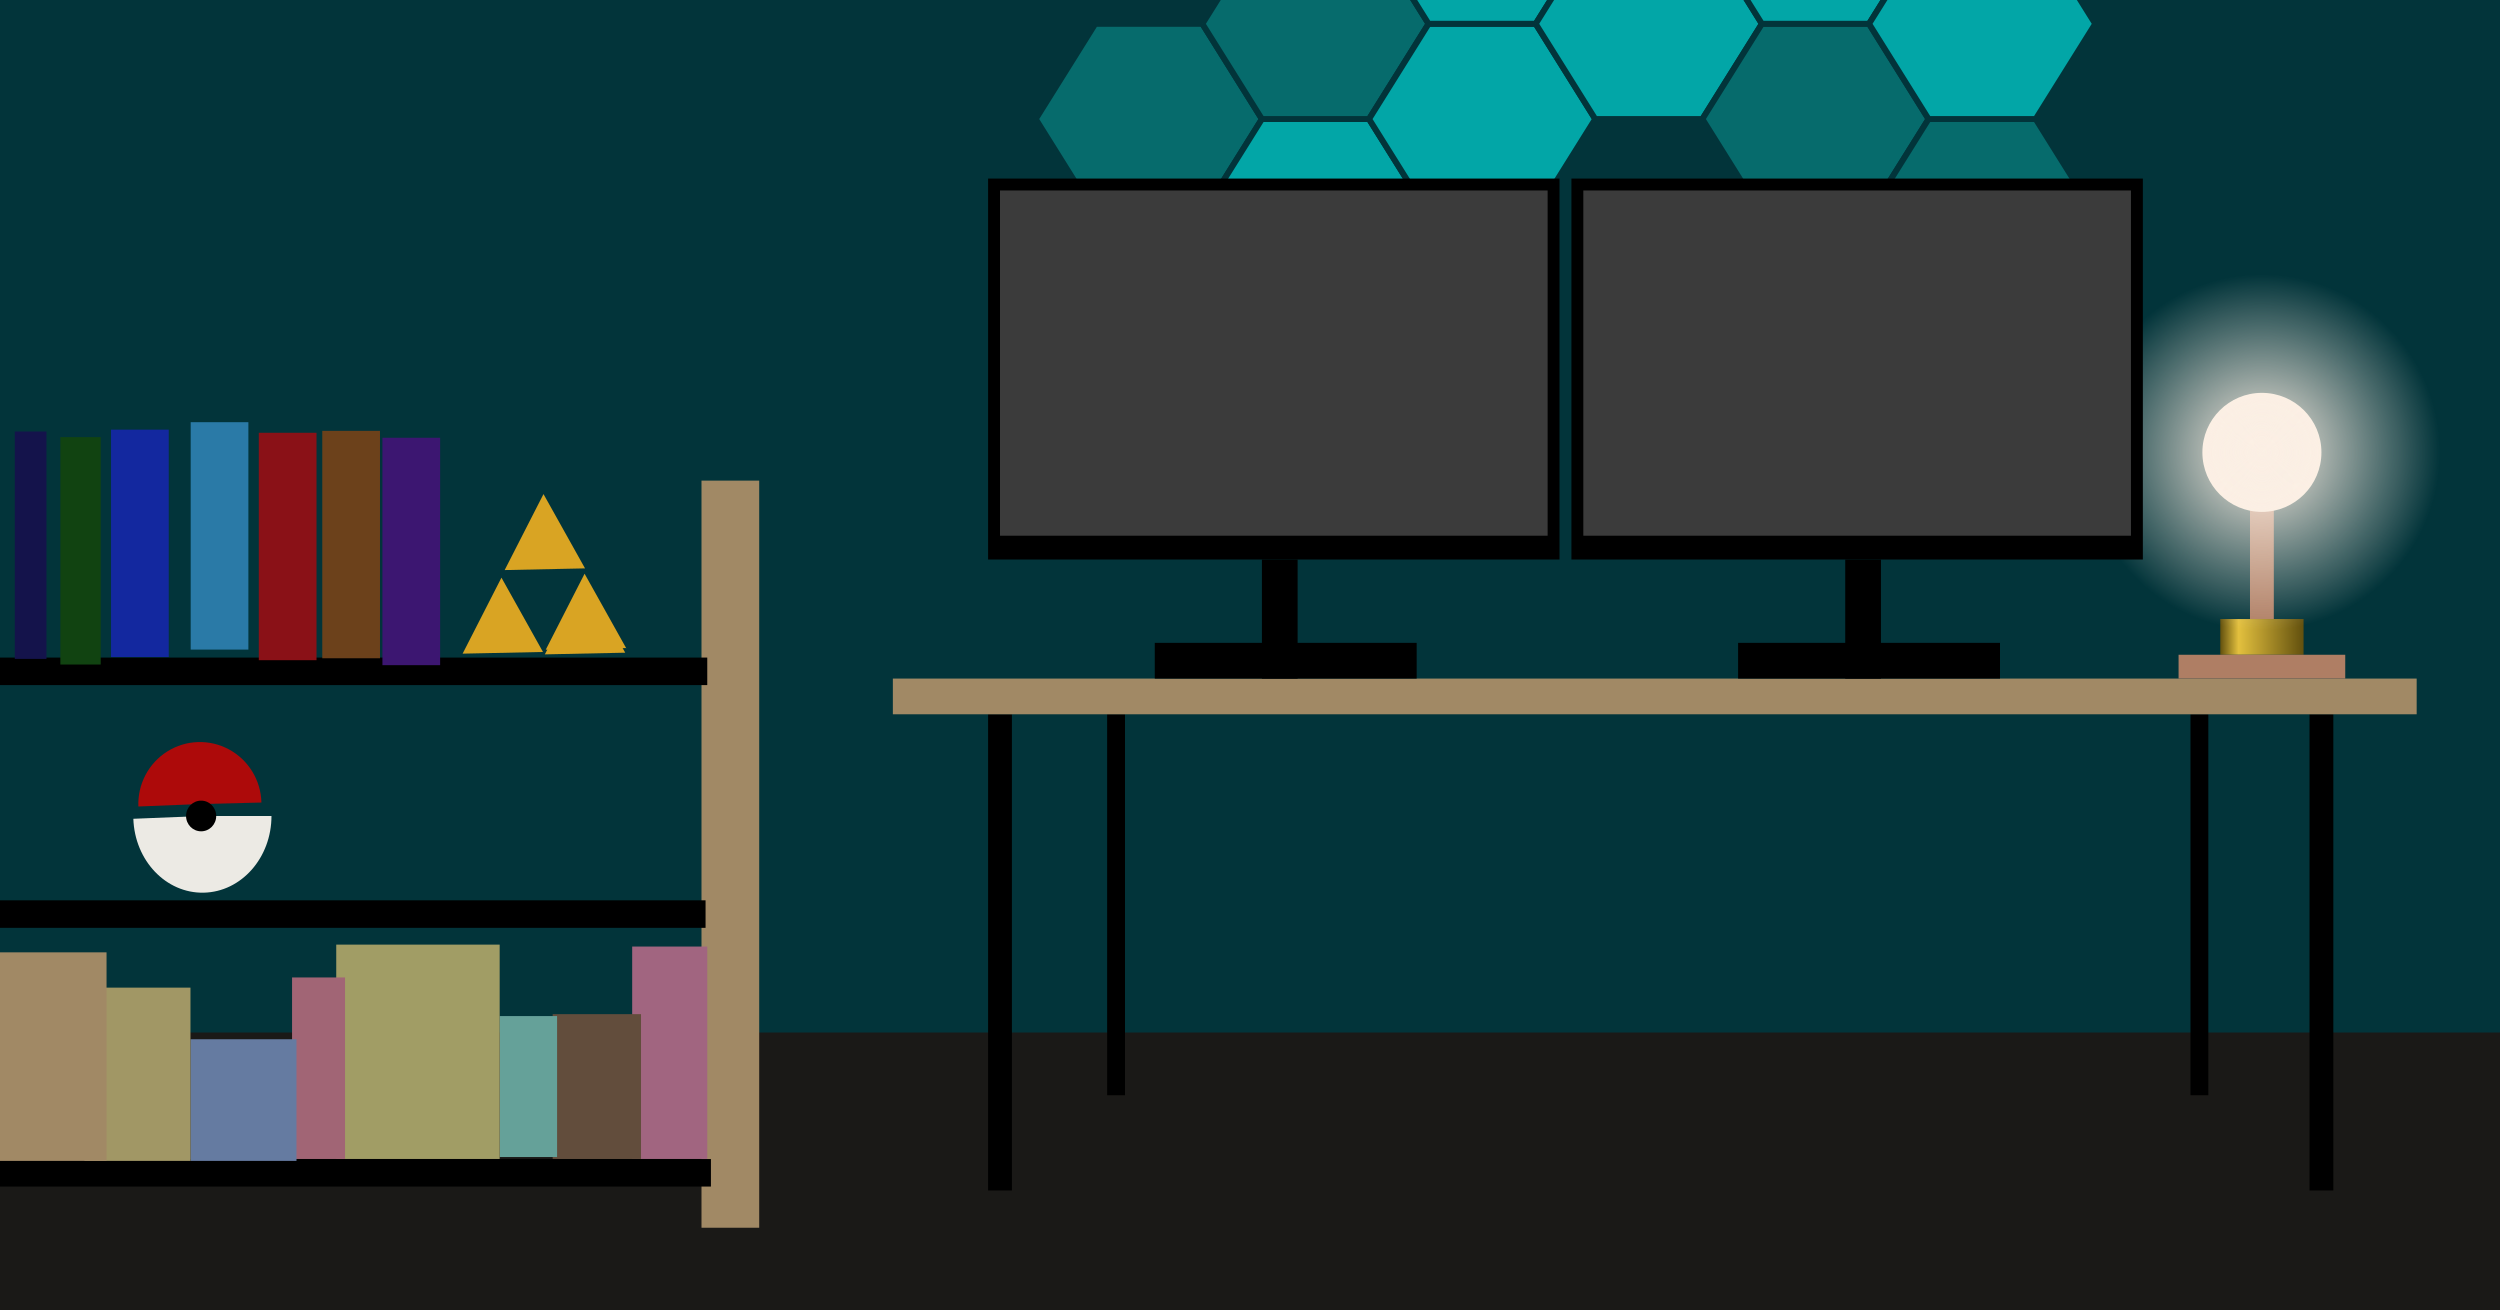
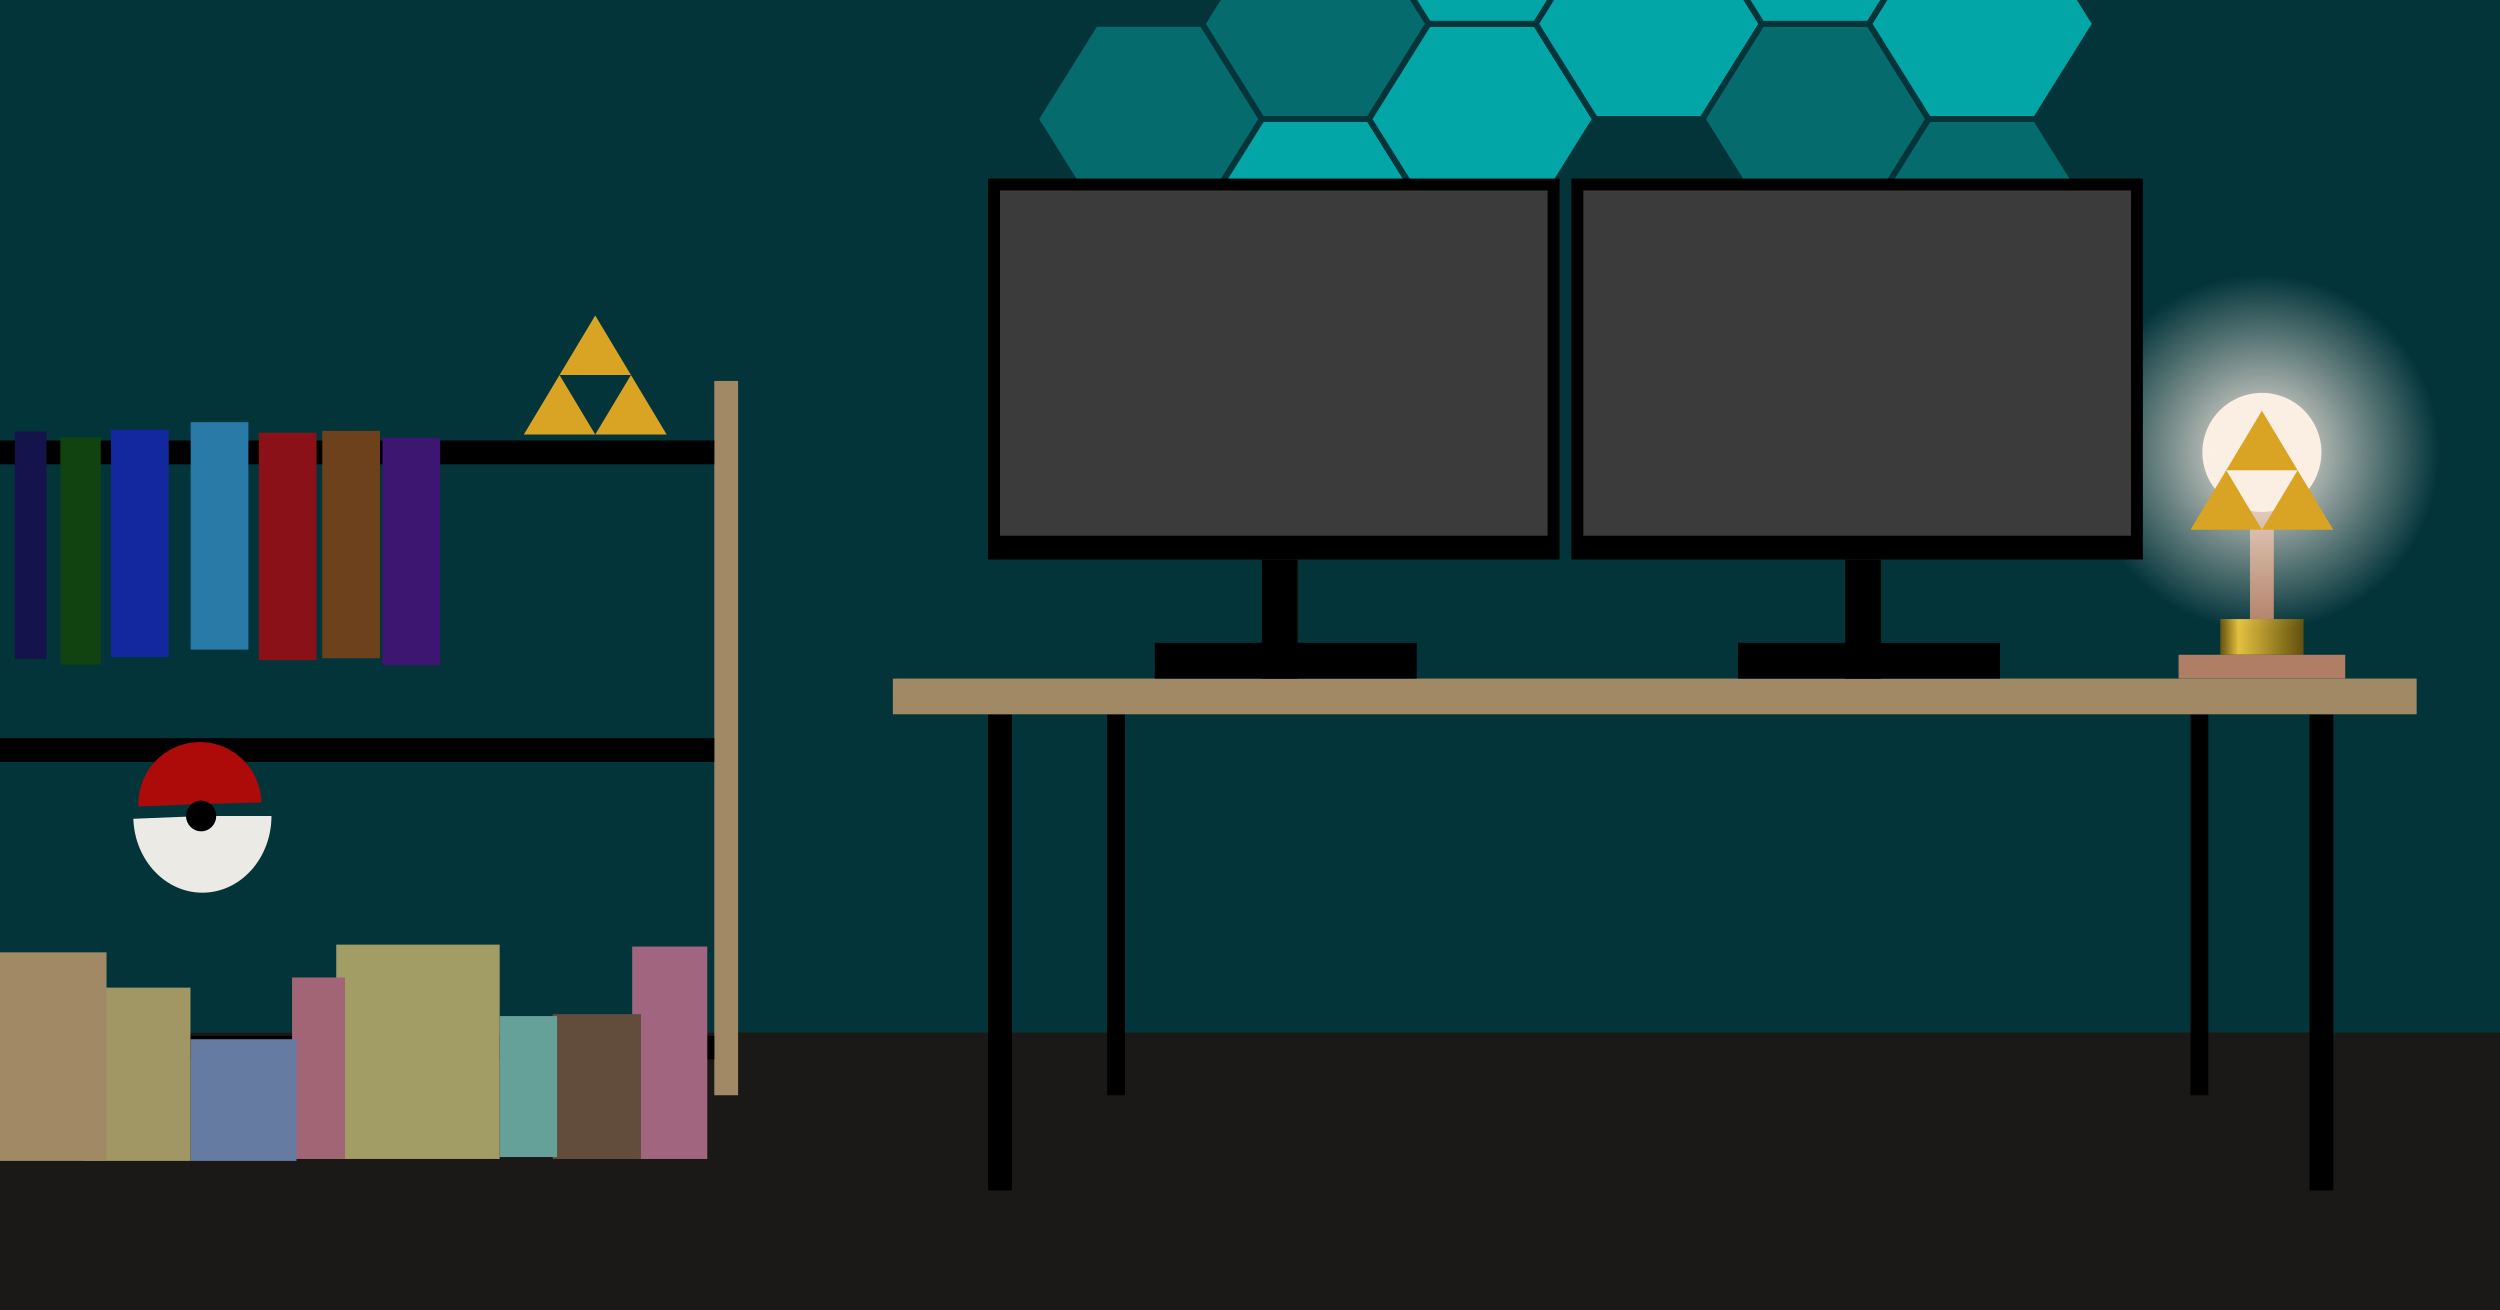
<svg xmlns="http://www.w3.org/2000/svg" xmlns:xlink="http://www.w3.org/1999/xlink" width="210mm" height="110mm" viewBox="0 0 210 110" version="1.1" id="svg1">
  <defs>
    <linearGradient id="linearGradient10">
      <stop style="stop-color:#fbefe4;stop-opacity:1;" offset="0" id="stop11" />
      <stop style="stop-color:#fbefe4;stop-opacity:0;" offset="1" id="stop12" />
    </linearGradient>
    <linearGradient id="linearGradient8">
      <stop style="stop-color:#62500e;stop-opacity:1;" offset="0" id="stop10" />
      <stop style="stop-color:#e3c03e;stop-opacity:1;" offset="0.221" id="stop8" />
      <stop style="stop-color:#62500e;stop-opacity:1;" offset="1" id="stop9" />
    </linearGradient>
    <linearGradient xlink:href="#linearGradient8" id="linearGradient9" />
    <radialGradient xlink:href="#linearGradient10" id="radialGradient12" />
    <g id="screen">
      <rect style="fill:#000000;fill-opacity:1;stroke-width:0.265" id="rect14" width="22" height="3" x="0" y="-3" />
      <rect style="fill:#000000;fill-opacity:1;stroke-width:0.265" id="rect15" width="3" height="10" x="9" y="-10" />
      <rect style="fill:#000000;fill-opacity:1;stroke-width:0.226" id="rect12" width="48" height="32" x="-14" y="-42" />
      <rect style="fill:#3b3b3b;fill-opacity:1;stroke-width:0.234" id="rect13" width="46" height="29" x="-13" y="-41" />
    </g>
    <g id="bookshelf">
-       <rect style="fill:#a18965;fill-opacity:1;stroke-width:0.291" id="rect16" width="4.847" height="62.758" x="58.926" y="40.372" />
-       <rect style="fill:#000000;fill-opacity:1;stroke-width:0.291" id="rect17" width="61.561" height="2.312" x="-2.151" y="55.236" />
-       <rect style="fill:#000000;fill-opacity:1;stroke-width:0.291" id="rect17-0" width="61.561" height="2.312" x="-1.843" y="97.359" />
-       <rect style="fill:#000000;fill-opacity:1;stroke-width:0.291" id="rect17-4" width="61.561" height="2.312" x="-2.294" y="75.627" />
-       <rect style="fill:#a16580;fill-opacity:1;stroke-width:0.178" id="rect18" width="6.308" height="17.842" x="53.103" y="79.51" />
-       <rect style="fill:#624d3c;fill-opacity:1;stroke-width:0.178" id="rect19" width="7.421" height="12.165" x="46.424" y="85.188" />
-       <rect style="fill:#65a199;fill-opacity:1;stroke-width:0.119" id="rect20" width="4.823" height="11.841" x="41.972" y="85.35" />
-       <rect style="fill:#a19d65;fill-opacity:1;stroke-width:0.178" id="rect21" width="13.728" height="18.004" x="28.244" y="79.348" />
-       <rect style="fill:#a16575;fill-opacity:1;stroke-width:0.178" id="rect22" width="4.452" height="15.247" x="24.533" y="82.106" />
-       <rect style="fill:#657ba1;fill-opacity:1;stroke-width:0.178" id="rect23" width="8.905" height="10.219" x="16" y="87.296" />
-       <rect style="fill:#a19765;fill-opacity:1;stroke-width:0.241" id="rect24" width="8.905" height="14.554" x="7.095" y="82.961" />
-       <rect style="fill:#a18965;fill-opacity:1;stroke-width:0.178" id="rect25" width="9.647" height="17.518" x="-0.697" y="79.997" />
-       <path style="fill:#eceae4;fill-opacity:1;stroke-width:0.162" id="path25" d="m 22.804,68.542 a 5.804,6.444 0 0 1 -5.697,6.443 5.804,6.444 0 0 1 -5.906,-6.207 l 5.8,-0.236 z" />
-       <path style="fill:#ad0a0a;fill-opacity:1;stroke-width:0.146" id="path26" d="m 11.623,67.745 a 5.171,5.208 0 0 1 2.429,-4.623 5.171,5.208 0 0 1 5.19,-0.167 5.171,5.208 0 0 1 2.717,4.458 l -5.169,0.128 z" />
-       <ellipse style="fill:#000000;fill-opacity:1;stroke-width:0.162" id="path27" cx="16.895" cy="68.542" rx="1.266" ry="1.289" />
-       <rect style="fill:#14134b;fill-opacity:1;stroke-width:0.151" id="rect27" width="2.661" height="19.102" x="1.242" y="36.246" />
-       <rect style="fill:#13289f;fill-opacity:1;stroke-width:0.204" id="rect27-7" width="4.847" height="19.102" x="9.327" y="36.09" />
-       <rect style="fill:#114311;fill-opacity:1;stroke-width:0.17" id="rect27-60" width="3.39" height="19.102" x="5.07" y="36.719" />
-       <rect style="fill:#2a7aa7;fill-opacity:1;stroke-width:0.204" id="rect27-75" width="4.847" height="19.102" x="16.017" y="35.464" />
-       <rect style="fill:#6c411b;fill-opacity:1;stroke-width:0.204" id="rect27-0" width="4.847" height="19.102" x="27.072" y="36.192" />
-       <rect style="fill:#8a1117;fill-opacity:1;stroke-width:0.204" id="rect27-607" width="4.847" height="19.102" x="21.74" y="36.354" />
-       <rect style="fill:#3c1671;fill-opacity:1;stroke-width:0.204" id="rect27-607-6" width="4.847" height="19.102" x="32.124" y="36.772" />
-       <path style="fill:#d9a423;fill-opacity:1;stroke-width:0.265" id="path28" d="M -78.714,62.68 -99.616,63.086 -89.517,44.782 Z" transform="matrix(0.3229674,0,0,0.3487575,74.56469,25.88386)" />
-       <path style="fill:#d9a423;fill-opacity:1;stroke-width:0.265" id="path28-7" d="M -78.714,62.68 -99.616,63.086 -89.517,44.782 Z" transform="matrix(0.3229674,0,0,0.3487575,71.03309,32.90467)" />
-       <path style="fill:#d9a423;fill-opacity:1;stroke-width:0.265" id="path28-5" d="M -78.714,62.68 -99.616,63.086 -89.517,44.782 Z" transform="matrix(0.3229674,0,0,0.3487575,77.94008,32.96573)" />
-       <path style="fill:#d9a423;fill-opacity:1;stroke-width:0.265" id="path28-1" d="M -78.714,62.68 -99.616,63.086 -89.517,44.782 Z" transform="matrix(0.3229674,0,0,0.3487575,78.01584,32.57399)" />
+       <rect style="fill:#a18965;fill-opacity:1;stroke-width:0.291" id="rect16" width="2" height="60" x="0" y="0" />
+       <rect style="fill:#000000;fill-opacity:1;stroke-width:0.291" id="rect17" width="60" height="2" x="-60" y="5" />
+       <rect style="fill:#000000;fill-opacity:1;stroke-width:0.291" id="rect17" width="60" height="2" x="-60" y="30" />
+       <rect style="fill:#000000;fill-opacity:1;stroke-width:0.291" id="rect17" width="60" height="2" x="-60" y="55" />
    </g>
    <g id="cellbright">
      <path d="M 0 0 l 5 -8 l 9 0 l 5 8 l -5 8 l -9 0 l -5 -8" fill="#02a6a7" stroke="#02343a" stroke-width="0.5" />
    </g>
    <g id="celldark">
      <path d="M 0 0 l 5 -8 l 9 0 l 5 8 l -5 8 l -9 0 l -5 -8" fill="#066b6c" stroke="#02343a" stroke-width="0.5" />
    </g>
    <g id="walllight">
      <use href="#cellbright" />
      <use href="#celldark" x="0" y="-16" />
      <use href="#cellbright" x="14" y="-8" />
      <use href="#celldark" x="14" y="-24" />
      <use href="#cellbright" x="28" y="-16" />
      <use href="#cellbright" x="28" y="-32" />
      <use href="#cellbright" x="42" y="-24" />
      <use href="#celldark" x="56" y="-16" />
      <use href="#cellbright" x="56" y="-32" />
      <use href="#celldark" x="70" y="-8" />
      <use href="#cellbright" x="70" y="-24" />
    </g>
    <g id="desk">
      <rect style="fill:#000000;fill-opacity:1;stroke-width:0.265" width="2" height="40" x="8" y="3" />
      <rect style="fill:#000000;fill-opacity:1;stroke-width:0.265" width="2" height="40" x="119" y="3" />
      <rect style="fill:#000000;fill-opacity:1;stroke-width:0.265" width="1.5" height="32" x="18" y="3" />
      <rect style="fill:#000000;fill-opacity:1;stroke-width:0.265" width="1.5" height="32" x="109" y="3" />
      <rect style="fill:#a18965;fill-opacity:1;stroke-width:0.265" width="128" height="3" x="0" y="0" />
    </g>
    <g id="lamp">
      <rect style="fill:#af7e64;fill-opacity:1;stroke-width:0.127" id="rect6" width="2" height="10" x="-1" y="4" />
      <rect style="fill:url(#linearGradient9);stroke-width:0.265" id="rect8" width="7" height="3" x="-3.5" y="14" />
      <rect style="fill:#af7e64;fill-opacity:1;stroke-width:0.105" id="rect7" width="14" height="2" x="-7" y="17" />
      <ellipse style="fill:#fbefe4;fill-opacity:1;stroke-width:0.265" id="path5" cx="0" cy="0" rx="5" ry="5" />
      <ellipse style="fill:url(#radialGradient12);stroke-width:0.819" id="path5-1" cx="0" cy="0" rx="15" ry="15" />
+       <g id="triforce">
+         <path style="fill:#d9a423;fill-opacity:1;stroke-width:0.265" id="path28" d="M -3 1.5 0 -3.5 3 1.5 Z" />
+         <path style="fill:#d9a423;fill-opacity:1;stroke-width:0.265" id="path28" d="M -3 1.5 0 -3.5 3 1.5 Z" transform="translate(-3 5)" />
+         <path style="fill:#d9a423;fill-opacity:1;stroke-width:0.265" id="path28" d="M -3 1.5 0 -3.5 3 1.5 Z" transform="translate(3 5)" />
+       </g>
    </g>
  </defs>
  <rect style="fill:#02343a;stroke-width:0.265;fill-opacity:1" id="rect1" width="219.015" height="90.375" x="-4.373" y="-3.28" />
  <rect style="fill:#1a1917;fill-opacity:1;stroke-width:0.265" id="rect2" width="217.193" height="27.696" x="-2.915" y="86.731" />
  <use href="#desk" x="75" y="57" />
  <use href="#lamp" x="190" y="38" />
  <use href="#walllight" x="87" y="26" />
  <use href="#screen" x="146" y="57" />
  <use href="#screen" x="97" y="57" />
-   <use href="#bookshelf" />
+   <use href="#bookshelf" x="60" y="32" />
+   <use href="#triforce" x="50" y="30" />
+   <rect style="fill:#a16580;fill-opacity:1;stroke-width:0.178" id="rect18" width="6.308" height="17.842" x="53.103" y="79.51" />
+   <rect style="fill:#624d3c;fill-opacity:1;stroke-width:0.178" id="rect19" width="7.421" height="12.165" x="46.424" y="85.188" />
+   <rect style="fill:#65a199;fill-opacity:1;stroke-width:0.119" id="rect20" width="4.823" height="11.841" x="41.972" y="85.35" />
+   <rect style="fill:#a19d65;fill-opacity:1;stroke-width:0.178" id="rect21" width="13.728" height="18.004" x="28.244" y="79.348" />
+   <rect style="fill:#a16575;fill-opacity:1;stroke-width:0.178" id="rect22" width="4.452" height="15.247" x="24.533" y="82.106" />
+   <rect style="fill:#657ba1;fill-opacity:1;stroke-width:0.178" id="rect23" width="8.905" height="10.219" x="16" y="87.296" />
+   <rect style="fill:#a19765;fill-opacity:1;stroke-width:0.241" id="rect24" width="8.905" height="14.554" x="7.095" y="82.961" />
+   <rect style="fill:#a18965;fill-opacity:1;stroke-width:0.178" id="rect25" width="9.647" height="17.518" x="-0.697" y="79.997" />
+   <path style="fill:#eceae4;fill-opacity:1;stroke-width:0.162" id="path25" d="m 22.804,68.542 a 5.804,6.444 0 0 1 -5.697,6.443 5.804,6.444 0 0 1 -5.906,-6.207 l 5.8,-0.236 z" />
+   <path style="fill:#ad0a0a;fill-opacity:1;stroke-width:0.146" id="path26" d="m 11.623,67.745 a 5.171,5.208 0 0 1 2.429,-4.623 5.171,5.208 0 0 1 5.19,-0.167 5.171,5.208 0 0 1 2.717,4.458 l -5.169,0.128 z" />
+   <ellipse style="fill:#000000;fill-opacity:1;stroke-width:0.162" id="path27" cx="16.895" cy="68.542" rx="1.266" ry="1.289" />
+   <rect style="fill:#14134b;fill-opacity:1;stroke-width:0.151" id="rect27" width="2.661" height="19.102" x="1.242" y="36.246" />
+   <rect style="fill:#13289f;fill-opacity:1;stroke-width:0.204" id="rect27-7" width="4.847" height="19.102" x="9.327" y="36.09" />
+   <rect style="fill:#114311;fill-opacity:1;stroke-width:0.17" id="rect27-60" width="3.39" height="19.102" x="5.07" y="36.719" />
+   <rect style="fill:#2a7aa7;fill-opacity:1;stroke-width:0.204" id="rect27-75" width="4.847" height="19.102" x="16.017" y="35.464" />
+   <rect style="fill:#6c411b;fill-opacity:1;stroke-width:0.204" id="rect27-0" width="4.847" height="19.102" x="27.072" y="36.192" />
+   <rect style="fill:#8a1117;fill-opacity:1;stroke-width:0.204" id="rect27-607" width="4.847" height="19.102" x="21.74" y="36.354" />
+   <rect style="fill:#3c1671;fill-opacity:1;stroke-width:0.204" id="rect27-607-6" width="4.847" height="19.102" x="32.124" y="36.772" />
</svg>
